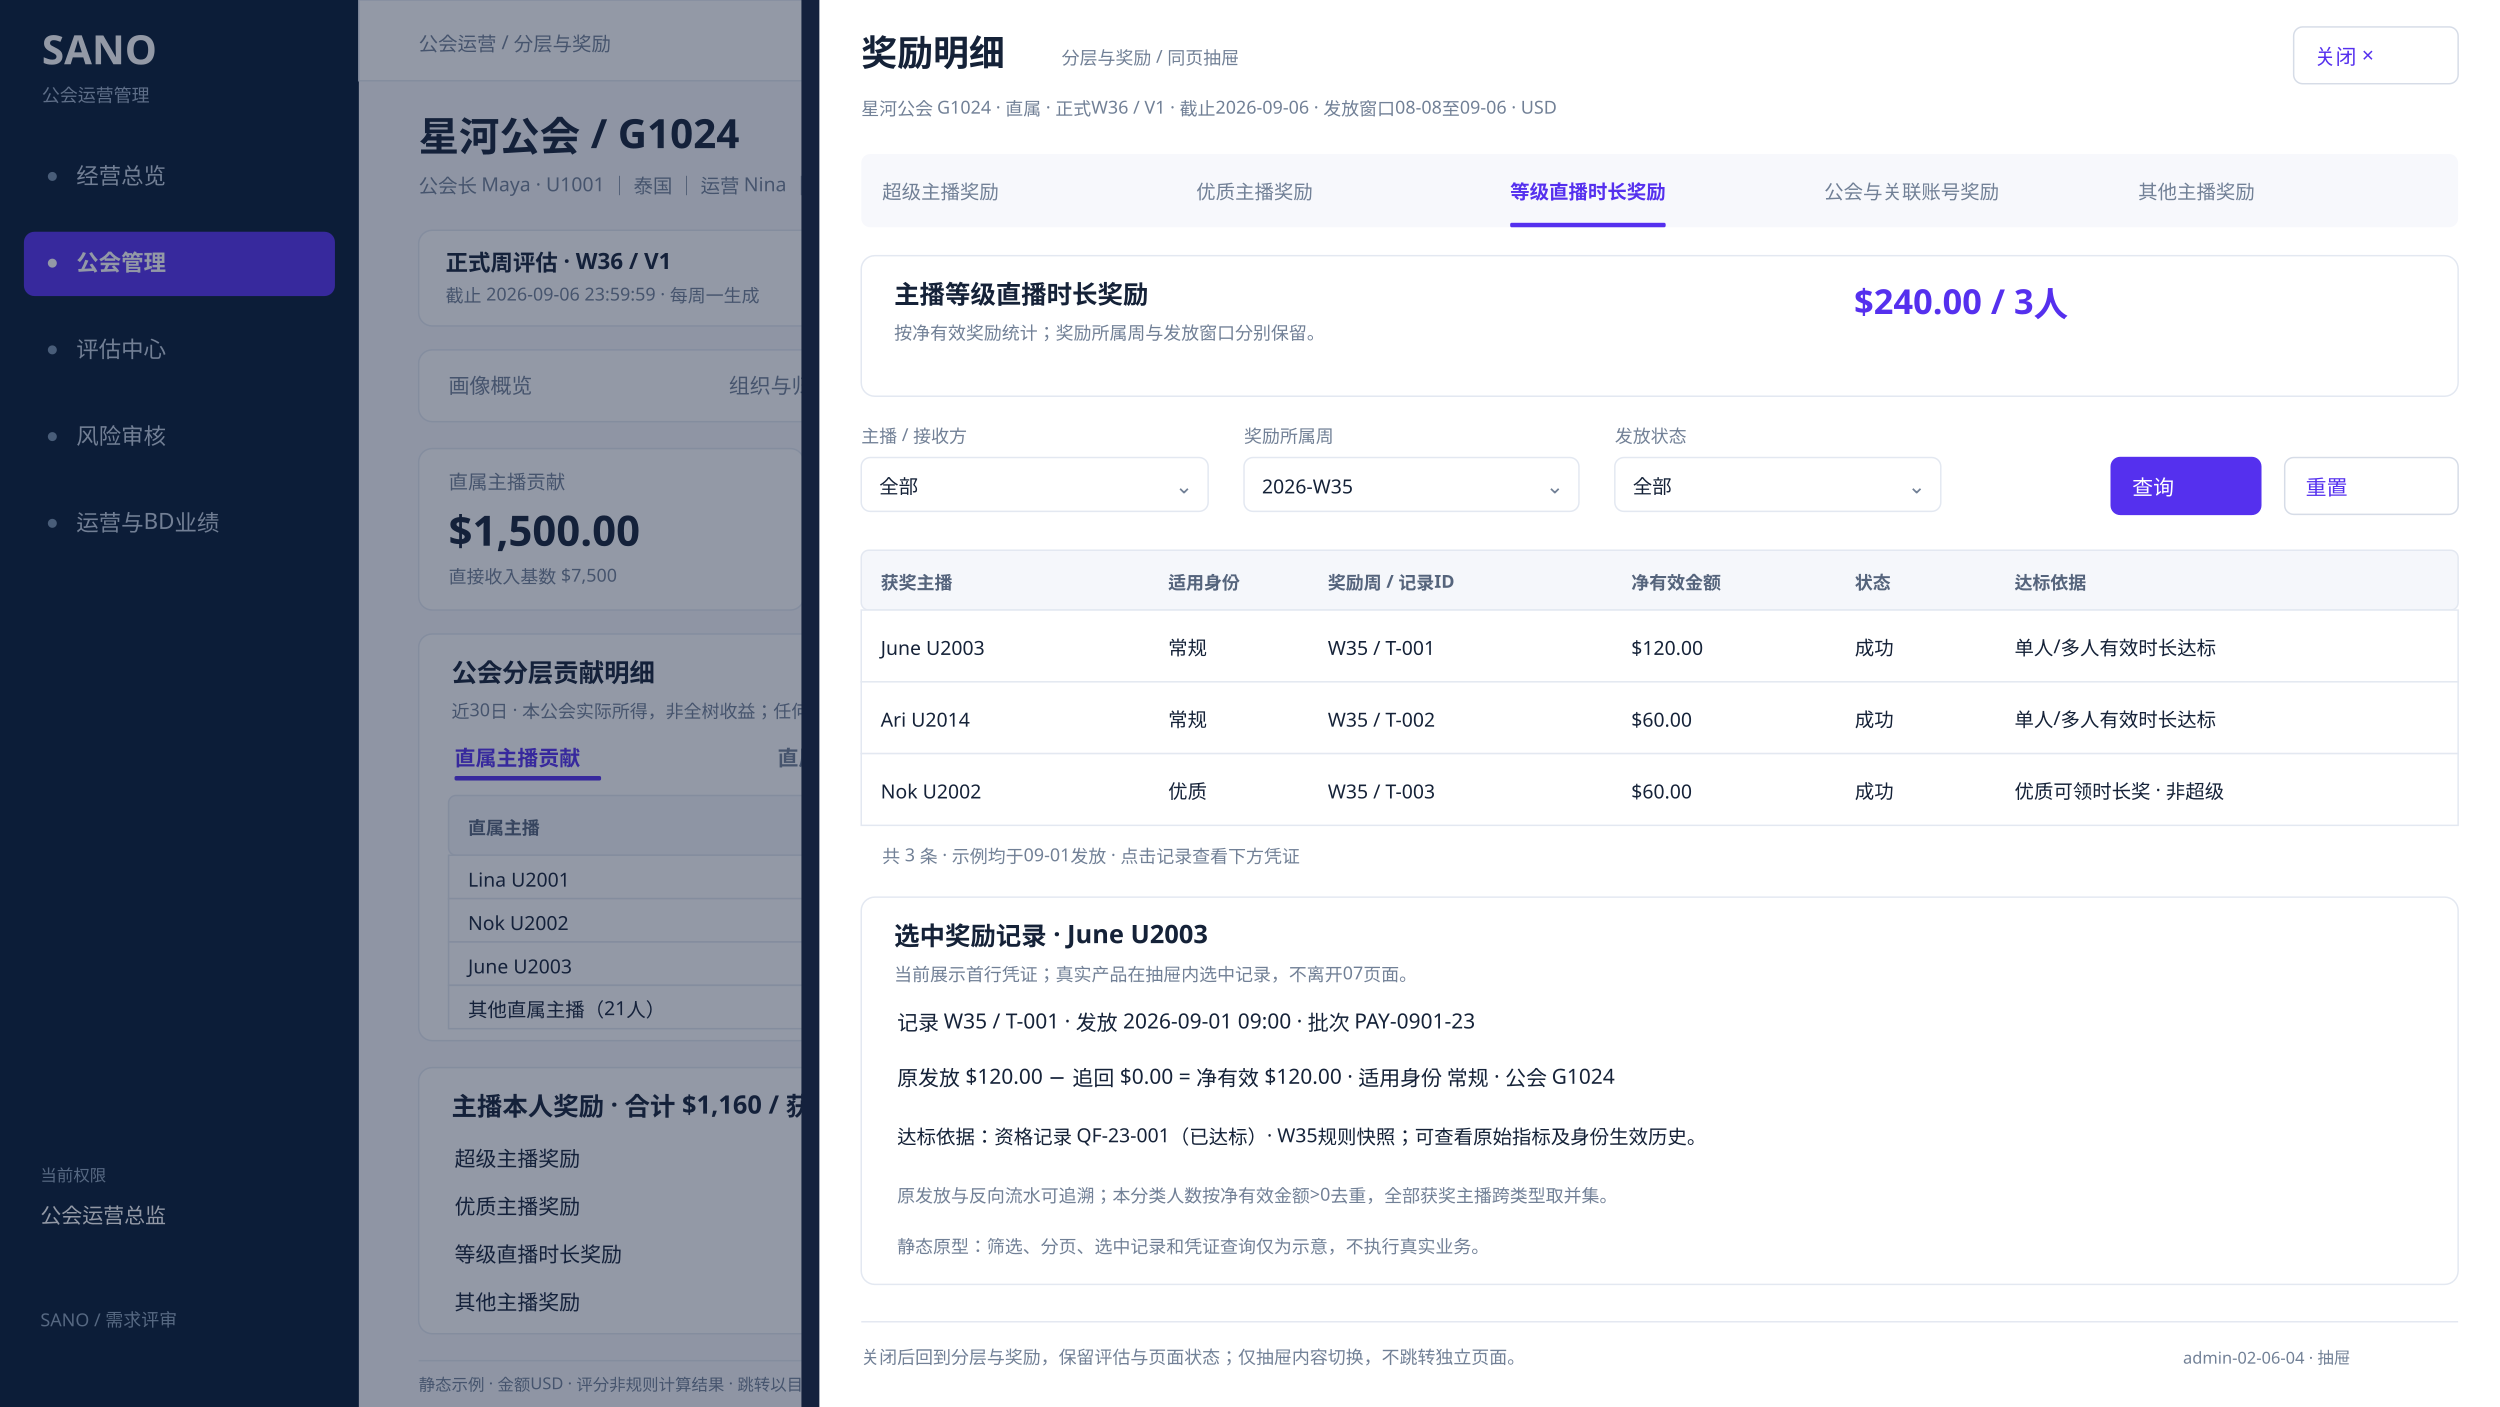
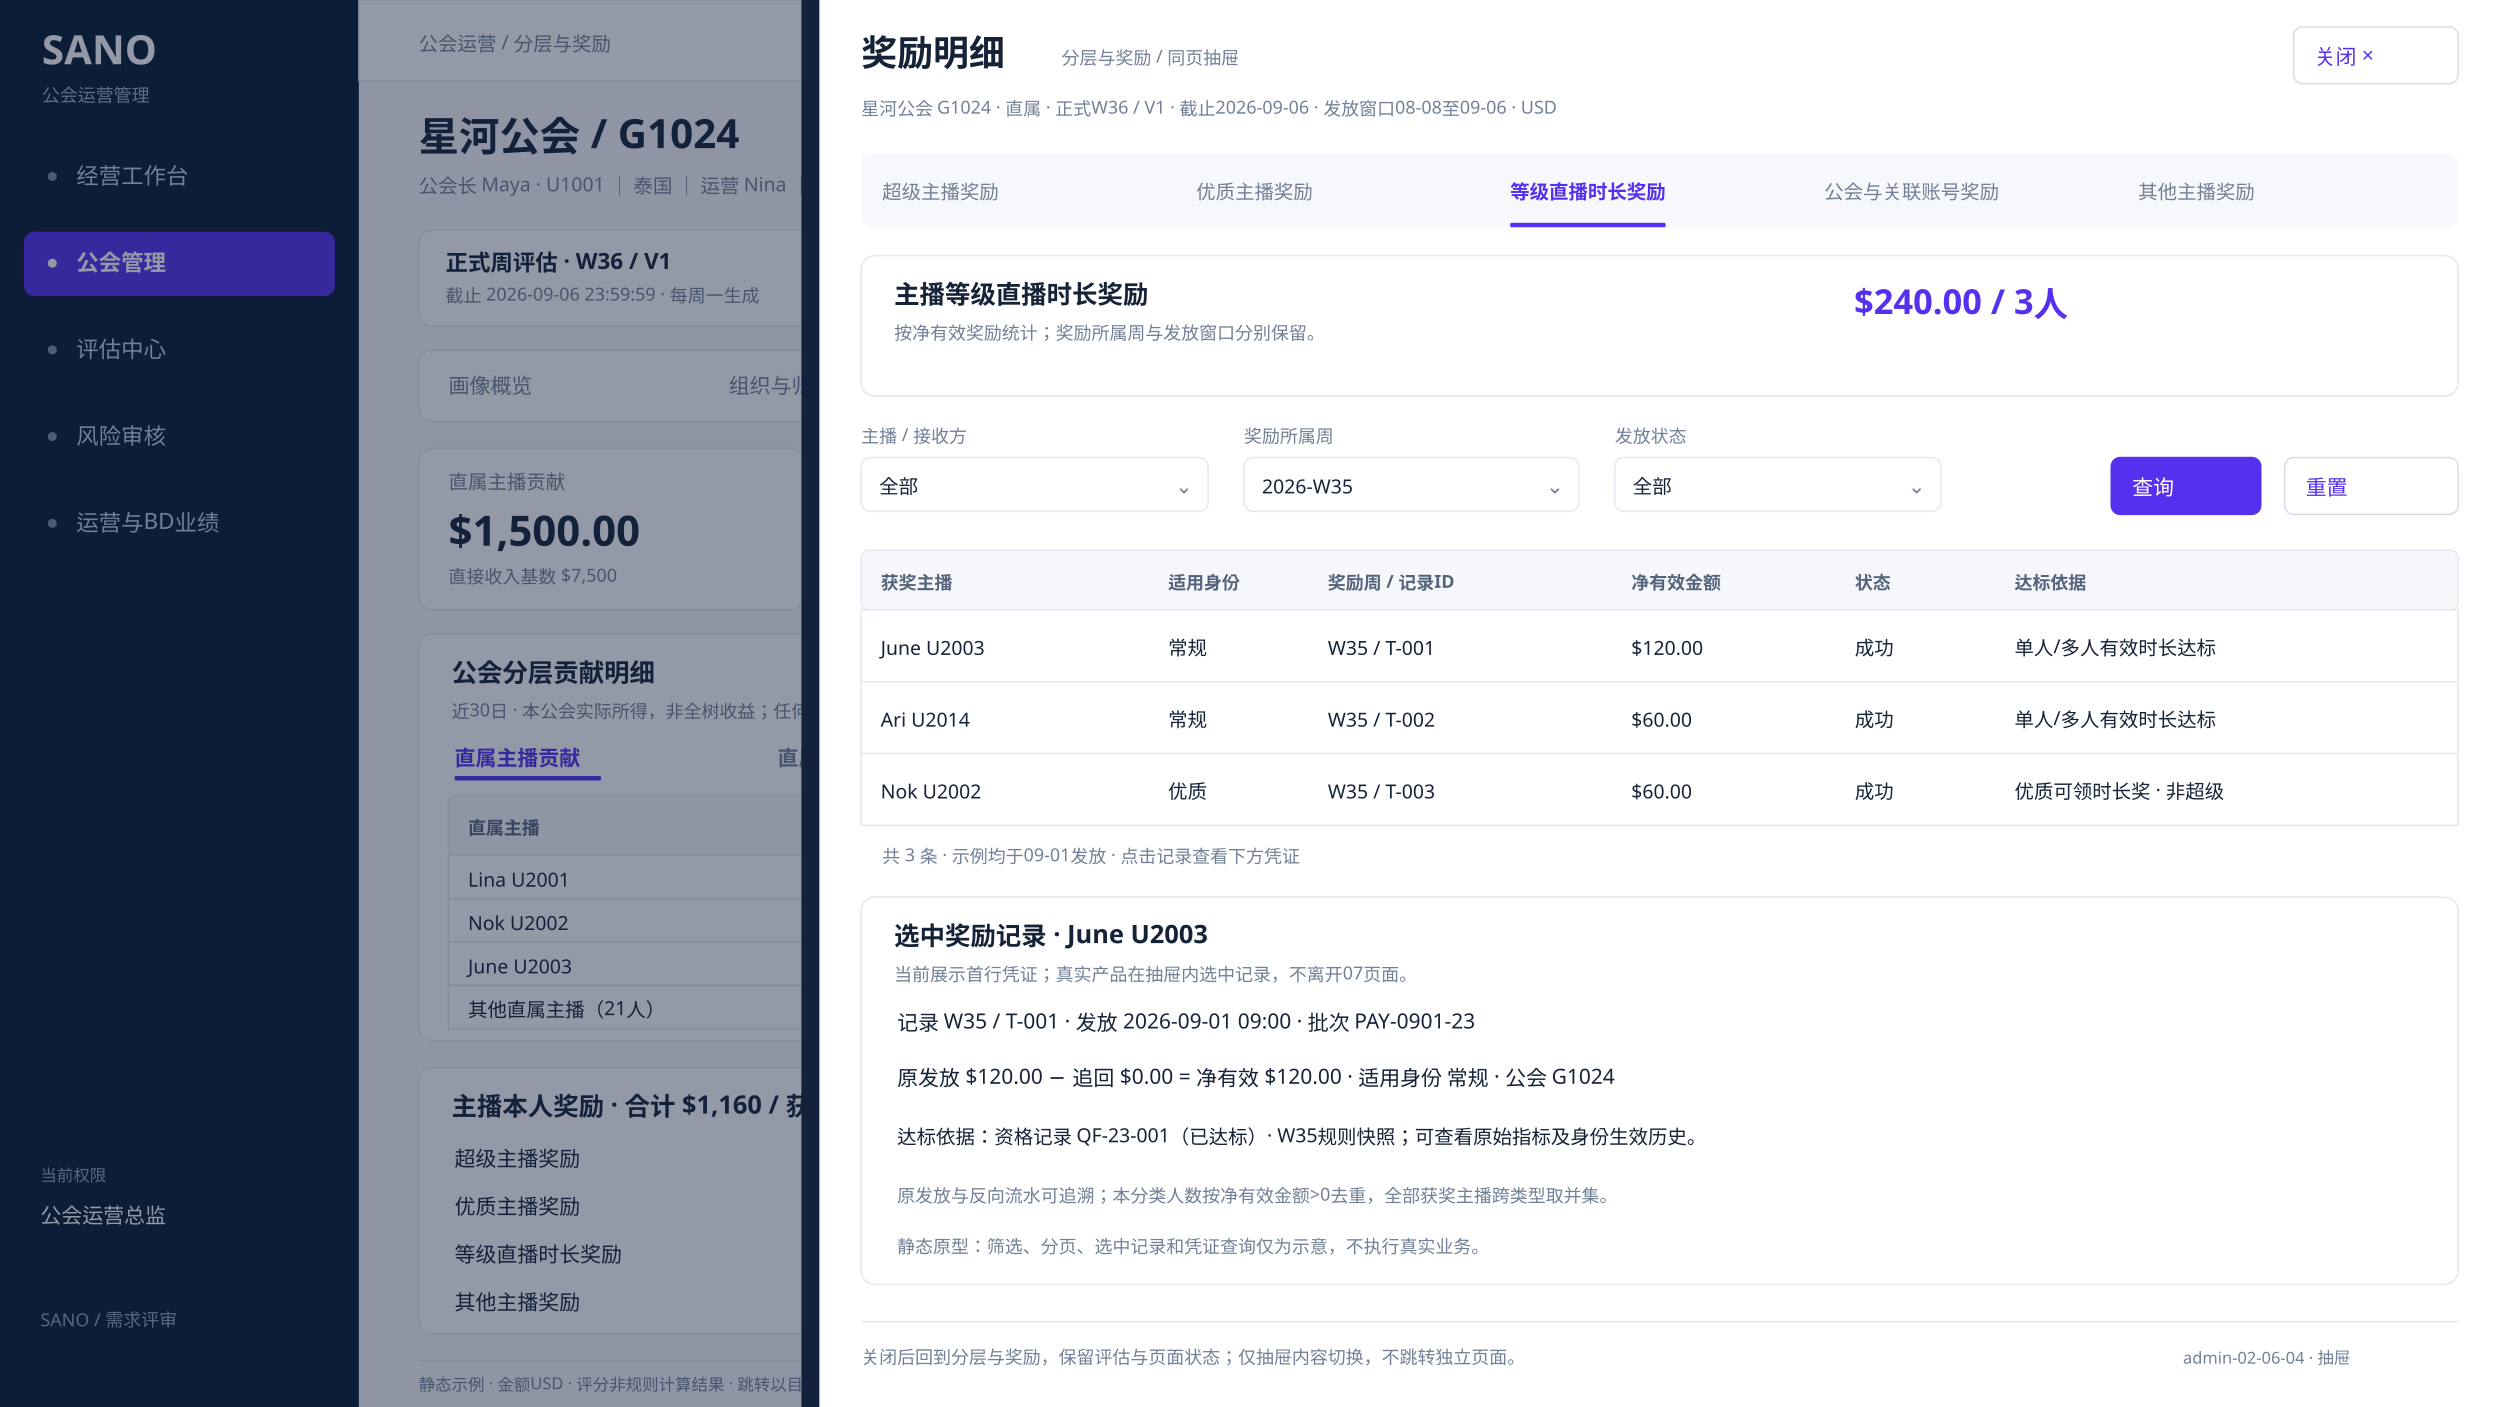
<svg xmlns="http://www.w3.org/2000/svg" width="1672" height="941" viewBox="0 0 1672 941">
  <style>text{font-family:"Microsoft YaHei","Segoe UI",sans-serif}a{cursor:pointer}</style>
  <rect x="0" y="0" width="1672" height="941" rx="0" fill="#F7F8FC" stroke="none" />
  <rect x="0" y="0" width="240" height="941" rx="0" fill="#061A33" stroke="none" />
  <text x="28" y="43" font-size="27" fill="white" font-weight="700">SANO</text>
  <text x="28" y="68" font-size="12" fill="#9DAFC7" font-weight="400">公会运营管理</text>
  <circle cx="35" cy="118" r="3" fill="#7690AB" />
-   <text x="51" y="123" font-size="15" fill="#C2CFDF" font-weight="400">经营总览</text>
+   <text x="51" y="123" font-size="15" fill="#C2CFDF" font-weight="400">经营工作台</text>
  <rect x="16" y="155" width="208" height="43" rx="7" fill="#5530EE" stroke="none" />
  <circle cx="35" cy="176" r="3" fill="white" />
  <text x="51" y="181" font-size="15" fill="white" font-weight="600">公会管理</text>
  <circle cx="35" cy="234" r="3" fill="#7690AB" />
  <text x="51" y="239" font-size="15" fill="#C2CFDF" font-weight="400">评估中心</text>
  <circle cx="35" cy="292" r="3" fill="#7690AB" />
  <text x="51" y="297" font-size="15" fill="#C2CFDF" font-weight="400">风险审核</text>
  <circle cx="35" cy="350" r="3" fill="#7690AB" />
  <text x="51" y="355" font-size="15" fill="#C2CFDF" font-weight="400">运营与BD业绩</text>
  <text x="27" y="790" font-size="11" fill="#8EA4BC" font-weight="400">当前权限</text>
  <text x="27" y="818" font-size="14" fill="white" font-weight="400">公会运营总监</text>
  <text x="27" y="887" font-size="12" fill="#8EA4BC" font-weight="400">SANO / 需求评审</text>
  <rect x="240" y="0" width="1432" height="54" rx="0" fill="white" stroke="#E3E8F1" />
  <text x="280" y="34" font-size="13" fill="#718096" font-weight="400">公会运营  /  分层与奖励</text>
  <rect x="1324" y="13" width="100" height="26" rx="13" fill="#FFF7E6" stroke="none" />
  <text x="1335" y="31" font-size="12" fill="#B77912" font-weight="500">原型示例数据</text>
  <text x="1480" y="34" font-size="12" fill="#718096" font-weight="400">UTC+8   ·   USD</text>
  <text x="280" y="101" font-size="27" fill="#152238" font-weight="650">星河公会  /  G1024</text>
  <text x="280" y="129" font-size="13" fill="#718096" font-weight="400">公会长 Maya · U1001    ｜    泰国    ｜    运营 Nina    ｜    BD Leo    ｜    分层比例 20%</text>
  <line x1="280" y1="910" x2="1632" y2="910" stroke="#E3E8F1" />
  <text x="280" y="930" font-size="11" fill="#718096" font-weight="400">静态示例 · 金额USD · 评分非规则计算结果 · 跳转以目标页标注口径为准，生产下钻须保留评估上下文</text>
  <text x="1450" y="930" font-size="11" fill="#718096" font-weight="400">admin-02-06-01 · 评审稿</text>
  <rect x="1440" y="76" width="192" height="38" rx="6" fill="white" stroke="#D6DCE7" />
  <text x="1454" y="101" font-size="14" fill="#5530EE" font-weight="500">手动重新评估</text>
  <rect x="280" y="154" width="1352" height="64" rx="9" fill="white" stroke="#E3E8F1" />
  <text x="298" y="181" font-size="15" fill="#152238" font-weight="600">正式周评估 · W36 / V1</text>
  <text x="298" y="202" font-size="12" fill="#718096" font-weight="400">截止 2026-09-06 23:59:59   ·   每周一生成</text>
  <rect x="803" y="167" width="148" height="38" rx="6" fill="white" stroke="#D6DCE7" />
  <text x="817" y="192" font-size="14" fill="#5530EE" font-weight="500">直属口径 ▾</text>
  <text x="980" y="181" font-size="12" fill="#718096" font-weight="400">经营：08-08 至 09-06（30天）</text>
  <text x="980" y="202" font-size="12" fill="#718096" font-weight="400">风险：07-09 至 09-06（60天）</text>
  <text x="1425" y="192" font-size="14" fill="#5530EE" font-weight="400">查看历史版本 →</text>
  <rect x="280" y="234" width="1352" height="48" rx="9" fill="white" stroke="#E3E8F1" />
  <text x="300" y="263" font-size="14" fill="#718096" font-weight="400">画像概览</text>
  <text x="487.429" y="263" font-size="14" fill="#718096" font-weight="400">组织与归属</text>
  <text x="674.857" y="263" font-size="14" fill="#718096" font-weight="400">主播经营</text>
  <text x="862.286" y="263" font-size="14" fill="#718096" font-weight="400">消费与收入总览</text>
  <text x="1049.714" y="263" font-size="14" fill="#5530EE" font-weight="600">分层与奖励</text>
  <rect x="1049.714" y="279" width="70" height="3" rx="1" fill="#5530EE" stroke="none" />
  <text x="1237.143" y="263" font-size="14" fill="#718096" font-weight="400">资金流向</text>
  <text x="1424.571" y="263" font-size="14" fill="#718096" font-weight="400">套利风险与证据</text>
  <rect x="280" y="300" width="257.6" height="108" rx="9" fill="white" stroke="#E3E8F1" />
  <text x="300" y="327" font-size="13" fill="#718096" font-weight="400">直属主播贡献</text>
  <text x="300" y="365" font-size="28" fill="#152238" font-weight="600">$1,500.00</text>
  <text x="300" y="390" font-size="12" fill="#718096" font-weight="400">直接收入基数 $7,500</text>
  <rect x="553.6" y="300" width="257.6" height="108" rx="9" fill="white" stroke="#E3E8F1" />
  <text x="573.6" y="327" font-size="13" fill="#718096" font-weight="400">直属子公会贡献</text>
  <text x="573.6" y="365" font-size="28" fill="#152238" font-weight="600">$240.00</text>
  <text x="573.6" y="390" font-size="12" fill="#718096" font-weight="400">子直属主播基数 $5,000</text>
  <rect x="827.2" y="300" width="257.6" height="108" rx="9" fill="white" stroke="#E3E8F1" />
  <text x="847.2" y="327" font-size="13" fill="#718096" font-weight="400">本公会分层合计</text>
  <text x="847.2" y="365" font-size="28" fill="#152238" font-weight="600">$1,740.00</text>
  <text x="847.2" y="390" font-size="12" fill="#718096" font-weight="400">直属主播 + 直属子公会</text>
  <rect x="1100.8" y="300" width="257.6" height="108" rx="9" fill="white" stroke="#E3E8F1" />
  <text x="1120.8" y="327" font-size="13" fill="#718096" font-weight="400">本公会奖励</text>
  <text x="1120.8" y="365" font-size="28" fill="#152238" font-weight="600">$600.00</text>
  <text x="1120.8" y="390" font-size="12" fill="#718096" font-weight="400">周榜600 / 超级达标0 / 其他0</text>
  <rect x="1374.4" y="300" width="257.6" height="108" rx="9" fill="white" stroke="#E3E8F1" />
  <text x="1394.4" y="327" font-size="13" fill="#718096" font-weight="400">本公会自身收益</text>
  <text x="1394.4" y="365" font-size="28" fill="#152238" font-weight="600">$2,340.00</text>
  <text x="1394.4" y="390" font-size="12" fill="#718096" font-weight="400">分层 $1,740 + 奖励 $600</text>
  <rect x="280" y="424" width="1352" height="272" rx="9" fill="white" stroke="#E3E8F1" />
  <text x="302" y="456" font-size="17" fill="#152238" font-weight="600">公会分层贡献明细</text>
  <text x="302" y="480" font-size="12" fill="#718096" font-weight="400">近30日 · 本公会实际所得，非全树收益；任何主播奖励均不向公会分层。生产按贡献者分页，其他主播合并行仅为示例对账。</text>
  <text x="304" y="512" font-size="14" fill="#5530EE" font-weight="600">直属主播贡献</text>
  <rect x="304" y="519" width="98" height="3" rx="1" fill="#5530EE" stroke="none" />
  <text x="520" y="512" font-size="14" fill="#718096" font-weight="600">直属子公会贡献</text>
  <text x="970" y="512" font-size="12" fill="#718096" font-weight="400">24名直属主播 · 本人收益 $8,660 / 贡献 $1,500</text>
  <rect x="300" y="532" width="1312" height="40" rx="5" fill="#F5F7FB" stroke="#E3E8F1" />
  <text x="313" y="558" font-size="12" fill="#55647C" font-weight="600">直属主播</text>
  <text x="575.4" y="558" font-size="12" fill="#55647C" font-weight="600">直接收入基数</text>
  <text x="759.08" y="558" font-size="12" fill="#55647C" font-weight="600">本人奖励</text>
  <text x="916.52" y="558" font-size="12" fill="#55647C" font-weight="600">本人总收益</text>
  <text x="1100.2" y="558" font-size="12" fill="#55647C" font-weight="600">分层比例</text>
  <text x="1231.4" y="558" font-size="12" fill="#55647C" font-weight="600">贡献给本公会</text>
  <text x="1428.2" y="558" font-size="12" fill="#55647C" font-weight="600">明细入口</text>
  <rect x="300" y="572" width="1312" height="29" rx="0" fill="white" stroke="#E3E8F1" />
  <text x="313" y="593" font-size="13" fill="#152238" font-weight="400">Lina U2001</text>
  <text x="575.4" y="593" font-size="13" fill="#152238" font-weight="400">$2,480.00</text>
  <text x="759.08" y="593" font-size="13" fill="#152238" font-weight="400">$360.00</text>
  <text x="916.52" y="593" font-size="13" fill="#152238" font-weight="400">$2,840.00</text>
  <text x="1100.2" y="593" font-size="13" fill="#152238" font-weight="400">20%</text>
  <text x="1231.4" y="593" font-size="13" fill="#152238" font-weight="400">$496.00</text>
  <text x="1428.2" y="593" font-size="13" fill="#152238" font-weight="400">收入 / 分层明细</text>
  <rect x="300" y="601" width="1312" height="29" rx="0" fill="white" stroke="#E3E8F1" />
  <text x="313" y="622" font-size="13" fill="#152238" font-weight="400">Nok U2002</text>
  <text x="575.4" y="622" font-size="13" fill="#152238" font-weight="400">$1,650.00</text>
  <text x="759.08" y="622" font-size="13" fill="#152238" font-weight="400">$260.00</text>
  <text x="916.52" y="622" font-size="13" fill="#152238" font-weight="400">$1,910.00</text>
  <text x="1100.2" y="622" font-size="13" fill="#152238" font-weight="400">20%</text>
  <text x="1231.4" y="622" font-size="13" fill="#152238" font-weight="400">$330.00</text>
  <text x="1428.2" y="622" font-size="13" fill="#152238" font-weight="400">收入 / 分层明细</text>
  <rect x="300" y="630" width="1312" height="29" rx="0" fill="white" stroke="#E3E8F1" />
  <text x="313" y="651" font-size="13" fill="#152238" font-weight="400">June U2003</text>
  <text x="575.4" y="651" font-size="13" fill="#152238" font-weight="400">$1,250.00</text>
  <text x="759.08" y="651" font-size="13" fill="#152238" font-weight="400">$120.00</text>
  <text x="916.52" y="651" font-size="13" fill="#152238" font-weight="400">$1,370.00</text>
  <text x="1100.2" y="651" font-size="13" fill="#152238" font-weight="400">20%</text>
  <text x="1231.4" y="651" font-size="13" fill="#152238" font-weight="400">$250.00</text>
  <text x="1428.2" y="651" font-size="13" fill="#152238" font-weight="400">收入 / 分层明细</text>
  <rect x="300" y="659" width="1312" height="29" rx="0" fill="white" stroke="#E3E8F1" />
  <text x="313" y="680" font-size="13" fill="#152238" font-weight="400">其他直属主播（21人）</text>
  <text x="575.4" y="680" font-size="13" fill="#152238" font-weight="400">$2,120.00</text>
  <text x="759.08" y="680" font-size="13" fill="#152238" font-weight="400">$420.00</text>
  <text x="916.52" y="680" font-size="13" fill="#152238" font-weight="400">$2,540.00</text>
  <text x="1100.2" y="680" font-size="13" fill="#152238" font-weight="400">20%</text>
  <text x="1231.4" y="680" font-size="13" fill="#152238" font-weight="400">$424.00</text>
  <text x="1428.2" y="680" font-size="13" fill="#152238" font-weight="400">展开逐主播</text>
  <rect x="280" y="714" width="660" height="178" rx="9" fill="white" stroke="#E3E8F1" />
  <text x="302" y="746" font-size="17" fill="#152238" font-weight="600">主播本人奖励 · 合计 $1,160 / 获奖并集6人</text>
  <text x="304" y="780" font-size="14" fill="#152238" font-weight="400">超级主播奖励</text>
  <text x="575" y="780" font-size="16" fill="#5530EE" font-weight="600">$600.00</text>
  <text x="720" y="780" font-size="13" fill="#718096" font-weight="400">2人</text>
  <text x="820" y="780" font-size="13" fill="#5530EE" font-weight="400">每笔明细 →</text>
  <text x="304" y="812" font-size="14" fill="#152238" font-weight="400">优质主播奖励</text>
  <text x="575" y="812" font-size="16" fill="#5530EE" font-weight="600">$320.00</text>
  <text x="720" y="812" font-size="13" fill="#718096" font-weight="400">2人</text>
  <text x="820" y="812" font-size="13" fill="#5530EE" font-weight="400">每笔明细 →</text>
  <text x="304" y="844" font-size="14" fill="#152238" font-weight="400">等级直播时长奖励</text>
  <text x="575" y="844" font-size="16" fill="#5530EE" font-weight="600">$240.00</text>
  <text x="720" y="844" font-size="13" fill="#718096" font-weight="400">3人</text>
  <text x="820" y="844" font-size="13" fill="#5530EE" font-weight="400">每笔明细 →</text>
  <text x="304" y="876" font-size="14" fill="#152238" font-weight="400">其他主播奖励</text>
  <text x="575" y="876" font-size="16" fill="#5530EE" font-weight="600">$0.00</text>
  <text x="720" y="876" font-size="13" fill="#718096" font-weight="400">0人</text>
  <text x="820" y="876" font-size="13" fill="#5530EE" font-weight="400">每笔明细 →</text>
  <rect x="958" y="714" width="674" height="178" rx="9" fill="white" stroke="#E3E8F1" />
  <text x="980" y="746" font-size="17" fill="#152238" font-weight="600">公会奖励来源 · $600.00（净有效金额 / 笔数）</text>
  <text x="980" y="778" font-size="14" fill="#152238" font-weight="400">公会周榜奖励</text>
  <text x="1290" y="778" font-size="14" fill="#5530EE" font-weight="600">$600.00 / 1笔</text>
  <text x="1500" y="778" font-size="13" fill="#5530EE" font-weight="400">明细 →</text>
  <text x="980" y="806" font-size="14" fill="#152238" font-weight="400">超级主播达标公会奖励</text>
  <text x="1290" y="806" font-size="14" fill="#5530EE" font-weight="600">$0.00 / 0笔</text>
  <text x="1500" y="806" font-size="13" fill="#5530EE" font-weight="400">明细 →</text>
  <text x="980" y="834" font-size="14" fill="#152238" font-weight="400">其他公会奖励</text>
  <text x="1290" y="834" font-size="14" fill="#5530EE" font-weight="600">$0.00 / 0笔</text>
  <text x="1500" y="834" font-size="13" fill="#5530EE" font-weight="400">明细 →</text>
  <line x1="980" y1="850" x2="1610" y2="850" stroke="#E3E8F1" />
  <text x="980" y="875" font-size="12" fill="#718096" font-weight="400">关联账号奖励：实获 $800 / 归属 $400（不计公会自身收益）</text>
  <text x="1500" y="875" font-size="13" fill="#5530EE" font-weight="400">明细 →</text>
  <a href="admin-02-06-01-分层与奖励.svg">
    <rect x="0" y="0" width="1672" height="941" fill="#14213D" fill-opacity="0.46" />
  </a>
  <rect x="536" y="0" width="1136" height="941" rx="0" fill="#14213D" stroke="none" />
  <rect x="548" y="0" width="1124" height="941" rx="0" fill="white" stroke="none" />
  <text x="576" y="44" font-size="24" fill="#152238" font-weight="600">奖励明细</text>
  <text x="710" y="43" font-size="12" fill="#718096" font-weight="400">分层与奖励 / 同页抽屉</text>
  <a href="admin-02-06-01-分层与奖励.svg">
    <rect x="1534" y="18" width="110" height="38" rx="6" fill="white" stroke="#D6DCE7" />
    <text x="1548" y="43" font-size="14" fill="#5530EE" font-weight="500">关闭 ×</text>
  </a>
  <text x="576" y="77" font-size="12" fill="#718096" font-weight="400">星河公会 G1024 · 直属 · 正式W36 / V1 · 截止2026-09-06 · 发放窗口08-08至09-06 · USD</text>
  <rect x="576" y="103" width="1068" height="49" rx="6" fill="#F7F8FC" stroke="none" />
  <a href="admin-02-06-02-奖励明细抽屉-超级主播奖励.svg">
    <text x="590" y="133" font-size="13" fill="#718096" font-weight="400">超级主播奖励</text>
  </a>
  <a href="admin-02-06-03-奖励明细抽屉-优质主播奖励.svg">
    <text x="800" y="133" font-size="13" fill="#718096" font-weight="400">优质主播奖励</text>
  </a>
  <a href="admin-02-06-04-奖励明细抽屉-等级直播时长奖励.svg">
    <text x="1010" y="133" font-size="13" fill="#5530EE" font-weight="600">等级直播时长奖励</text>
    <rect x="1010" y="149" width="104" height="3" rx="1" fill="#5530EE" stroke="none" />
  </a>
  <a href="admin-02-06-05-奖励明细抽屉-公会与关联账号奖励.svg">
    <text x="1220" y="133" font-size="13" fill="#718096" font-weight="400">公会与关联账号奖励</text>
  </a>
  <a href="admin-02-06-06-奖励明细抽屉-其他主播奖励.svg">
    <text x="1430" y="133" font-size="13" fill="#718096" font-weight="400">其他主播奖励</text>
  </a>
  <rect x="576" y="171" width="1068" height="94" rx="9" fill="white" stroke="#E3E8F1" />
  <text x="598" y="203" font-size="17" fill="#152238" font-weight="600">主播等级直播时长奖励</text>
  <text x="598" y="227" font-size="12" fill="#718096" font-weight="400">按净有效奖励统计；奖励所属周与发放窗口分别保留。</text>
  <text x="1240" y="210" font-size="23" fill="#5530EE" font-weight="600">$240.00 / 3人</text>
  <text x="576" y="296" font-size="12" fill="#718096" font-weight="400">主播 / 接收方</text>
  <rect x="576" y="306" width="232" height="36" rx="6" fill="white" stroke="#E3E8F1" />
  <text x="588" y="330" font-size="13" fill="#152238" font-weight="400">全部</text>
  <text x="786" y="330" font-size="14" fill="#718096" font-weight="400">⌄</text>
  <text x="832" y="296" font-size="12" fill="#718096" font-weight="400">奖励所属周</text>
  <rect x="832" y="306" width="224" height="36" rx="6" fill="white" stroke="#E3E8F1" />
  <text x="844" y="330" font-size="13" fill="#152238" font-weight="400">2026-W35</text>
  <text x="1034" y="330" font-size="14" fill="#718096" font-weight="400">⌄</text>
  <text x="1080" y="296" font-size="12" fill="#718096" font-weight="400">发放状态</text>
  <rect x="1080" y="306" width="218" height="36" rx="6" fill="white" stroke="#E3E8F1" />
  <text x="1092" y="330" font-size="13" fill="#152238" font-weight="400">全部</text>
  <text x="1276" y="330" font-size="14" fill="#718096" font-weight="400">⌄</text>
  <rect x="1412" y="306" width="100" height="38" rx="6" fill="#5530EE" stroke="#5530EE" />
  <text x="1426" y="331" font-size="14" fill="white" font-weight="500">查询</text>
  <rect x="1528" y="306" width="116" height="38" rx="6" fill="white" stroke="#D6DCE7" />
  <text x="1542" y="331" font-size="14" fill="#5530EE" font-weight="500">重置</text>
  <line x1="576" y1="884" x2="1644" y2="884" stroke="#E3E8F1" />
  <text x="576" y="912" font-size="12" fill="#718096" font-weight="400">关闭后回到分层与奖励，保留评估与页面状态；仅抽屉内容切换，不跳转独立页面。</text>
  <text x="1460" y="912" font-size="11" fill="#718096" font-weight="400">admin-02-06-04 · 抽屉</text>
  <rect x="576" y="368" width="1068" height="40" rx="5" fill="#F5F7FB" stroke="#E3E8F1" />
  <text x="589" y="394" font-size="12" fill="#55647C" font-weight="600">获奖主播</text>
  <text x="781.24" y="394" font-size="12" fill="#55647C" font-weight="600">适用身份</text>
  <text x="888.04" y="394" font-size="12" fill="#55647C" font-weight="600">奖励周 / 记录ID</text>
  <text x="1090.96" y="394" font-size="12" fill="#55647C" font-weight="600">净有效金额</text>
  <text x="1240.48" y="394" font-size="12" fill="#55647C" font-weight="600">状态</text>
  <text x="1347.28" y="394" font-size="12" fill="#55647C" font-weight="600">达标依据</text>
  <rect x="576" y="408" width="1068" height="48" rx="0" fill="white" stroke="#E3E8F1" />
  <text x="589" y="438" font-size="13" fill="#152238" font-weight="400">June U2003</text>
  <text x="781.24" y="438" font-size="13" fill="#152238" font-weight="400">常规</text>
  <text x="888.04" y="438" font-size="13" fill="#152238" font-weight="400">W35 / T-001</text>
  <text x="1090.96" y="438" font-size="13" fill="#152238" font-weight="400">$120.00</text>
  <text x="1240.48" y="438" font-size="13" fill="#152238" font-weight="400">成功</text>
  <text x="1347.28" y="438" font-size="13" fill="#152238" font-weight="400">单人/多人有效时长达标</text>
  <rect x="576" y="456" width="1068" height="48" rx="0" fill="white" stroke="#E3E8F1" />
  <text x="589" y="486" font-size="13" fill="#152238" font-weight="400">Ari U2014</text>
  <text x="781.24" y="486" font-size="13" fill="#152238" font-weight="400">常规</text>
  <text x="888.04" y="486" font-size="13" fill="#152238" font-weight="400">W35 / T-002</text>
  <text x="1090.96" y="486" font-size="13" fill="#152238" font-weight="400">$60.00</text>
  <text x="1240.48" y="486" font-size="13" fill="#152238" font-weight="400">成功</text>
  <text x="1347.28" y="486" font-size="13" fill="#152238" font-weight="400">单人/多人有效时长达标</text>
  <rect x="576" y="504" width="1068" height="48" rx="0" fill="white" stroke="#E3E8F1" />
  <text x="589" y="534" font-size="13" fill="#152238" font-weight="400">Nok U2002</text>
  <text x="781.24" y="534" font-size="13" fill="#152238" font-weight="400">优质</text>
  <text x="888.04" y="534" font-size="13" fill="#152238" font-weight="400">W35 / T-003</text>
  <text x="1090.96" y="534" font-size="13" fill="#152238" font-weight="400">$60.00</text>
  <text x="1240.48" y="534" font-size="13" fill="#152238" font-weight="400">成功</text>
  <text x="1347.28" y="534" font-size="13" fill="#152238" font-weight="400">优质可领时长奖 · 非超级</text>
  <text x="590" y="577" font-size="12" fill="#718096" font-weight="400">共 3 条 · 示例均于09-01发放 · 点击记录查看下方凭证</text>
  <rect x="576" y="600" width="1068" height="259" rx="9" fill="white" stroke="#E3E8F1" />
  <text x="598" y="632" font-size="17" fill="#152238" font-weight="600">选中奖励记录 · June U2003</text>
  <text x="598" y="656" font-size="12" fill="#718096" font-weight="400">当前展示首行凭证；真实产品在抽屉内选中记录，不离开07页面。</text>
  <text x="600" y="689" font-size="14" fill="#152238" font-weight="400">记录 W35 / T-001 · 发放 2026-09-01 09:00 · 批次 PAY-0901-23</text>
  <text x="600" y="726" font-size="14" fill="#152238" font-weight="400">原发放 $120.00 − 追回 $0.00 = 净有效 $120.00 · 适用身份 常规 · 公会 G1024</text>
  <text x="600" y="765" font-size="13" fill="#152238" font-weight="400">达标依据：资格记录 QF-23-001（已达标）· W35规则快照；可查看原始指标及身份生效历史。</text>
  <text x="600" y="804" font-size="12" fill="#718096" font-weight="400">原发放与反向流水可追溯；本分类人数按净有效金额&gt;0去重，全部获奖主播跨类型取并集。</text>
  <text x="600" y="838" font-size="12" fill="#718096" font-weight="400">静态原型：筛选、分页、选中记录和凭证查询仅为示意，不执行真实业务。</text>
</svg>
